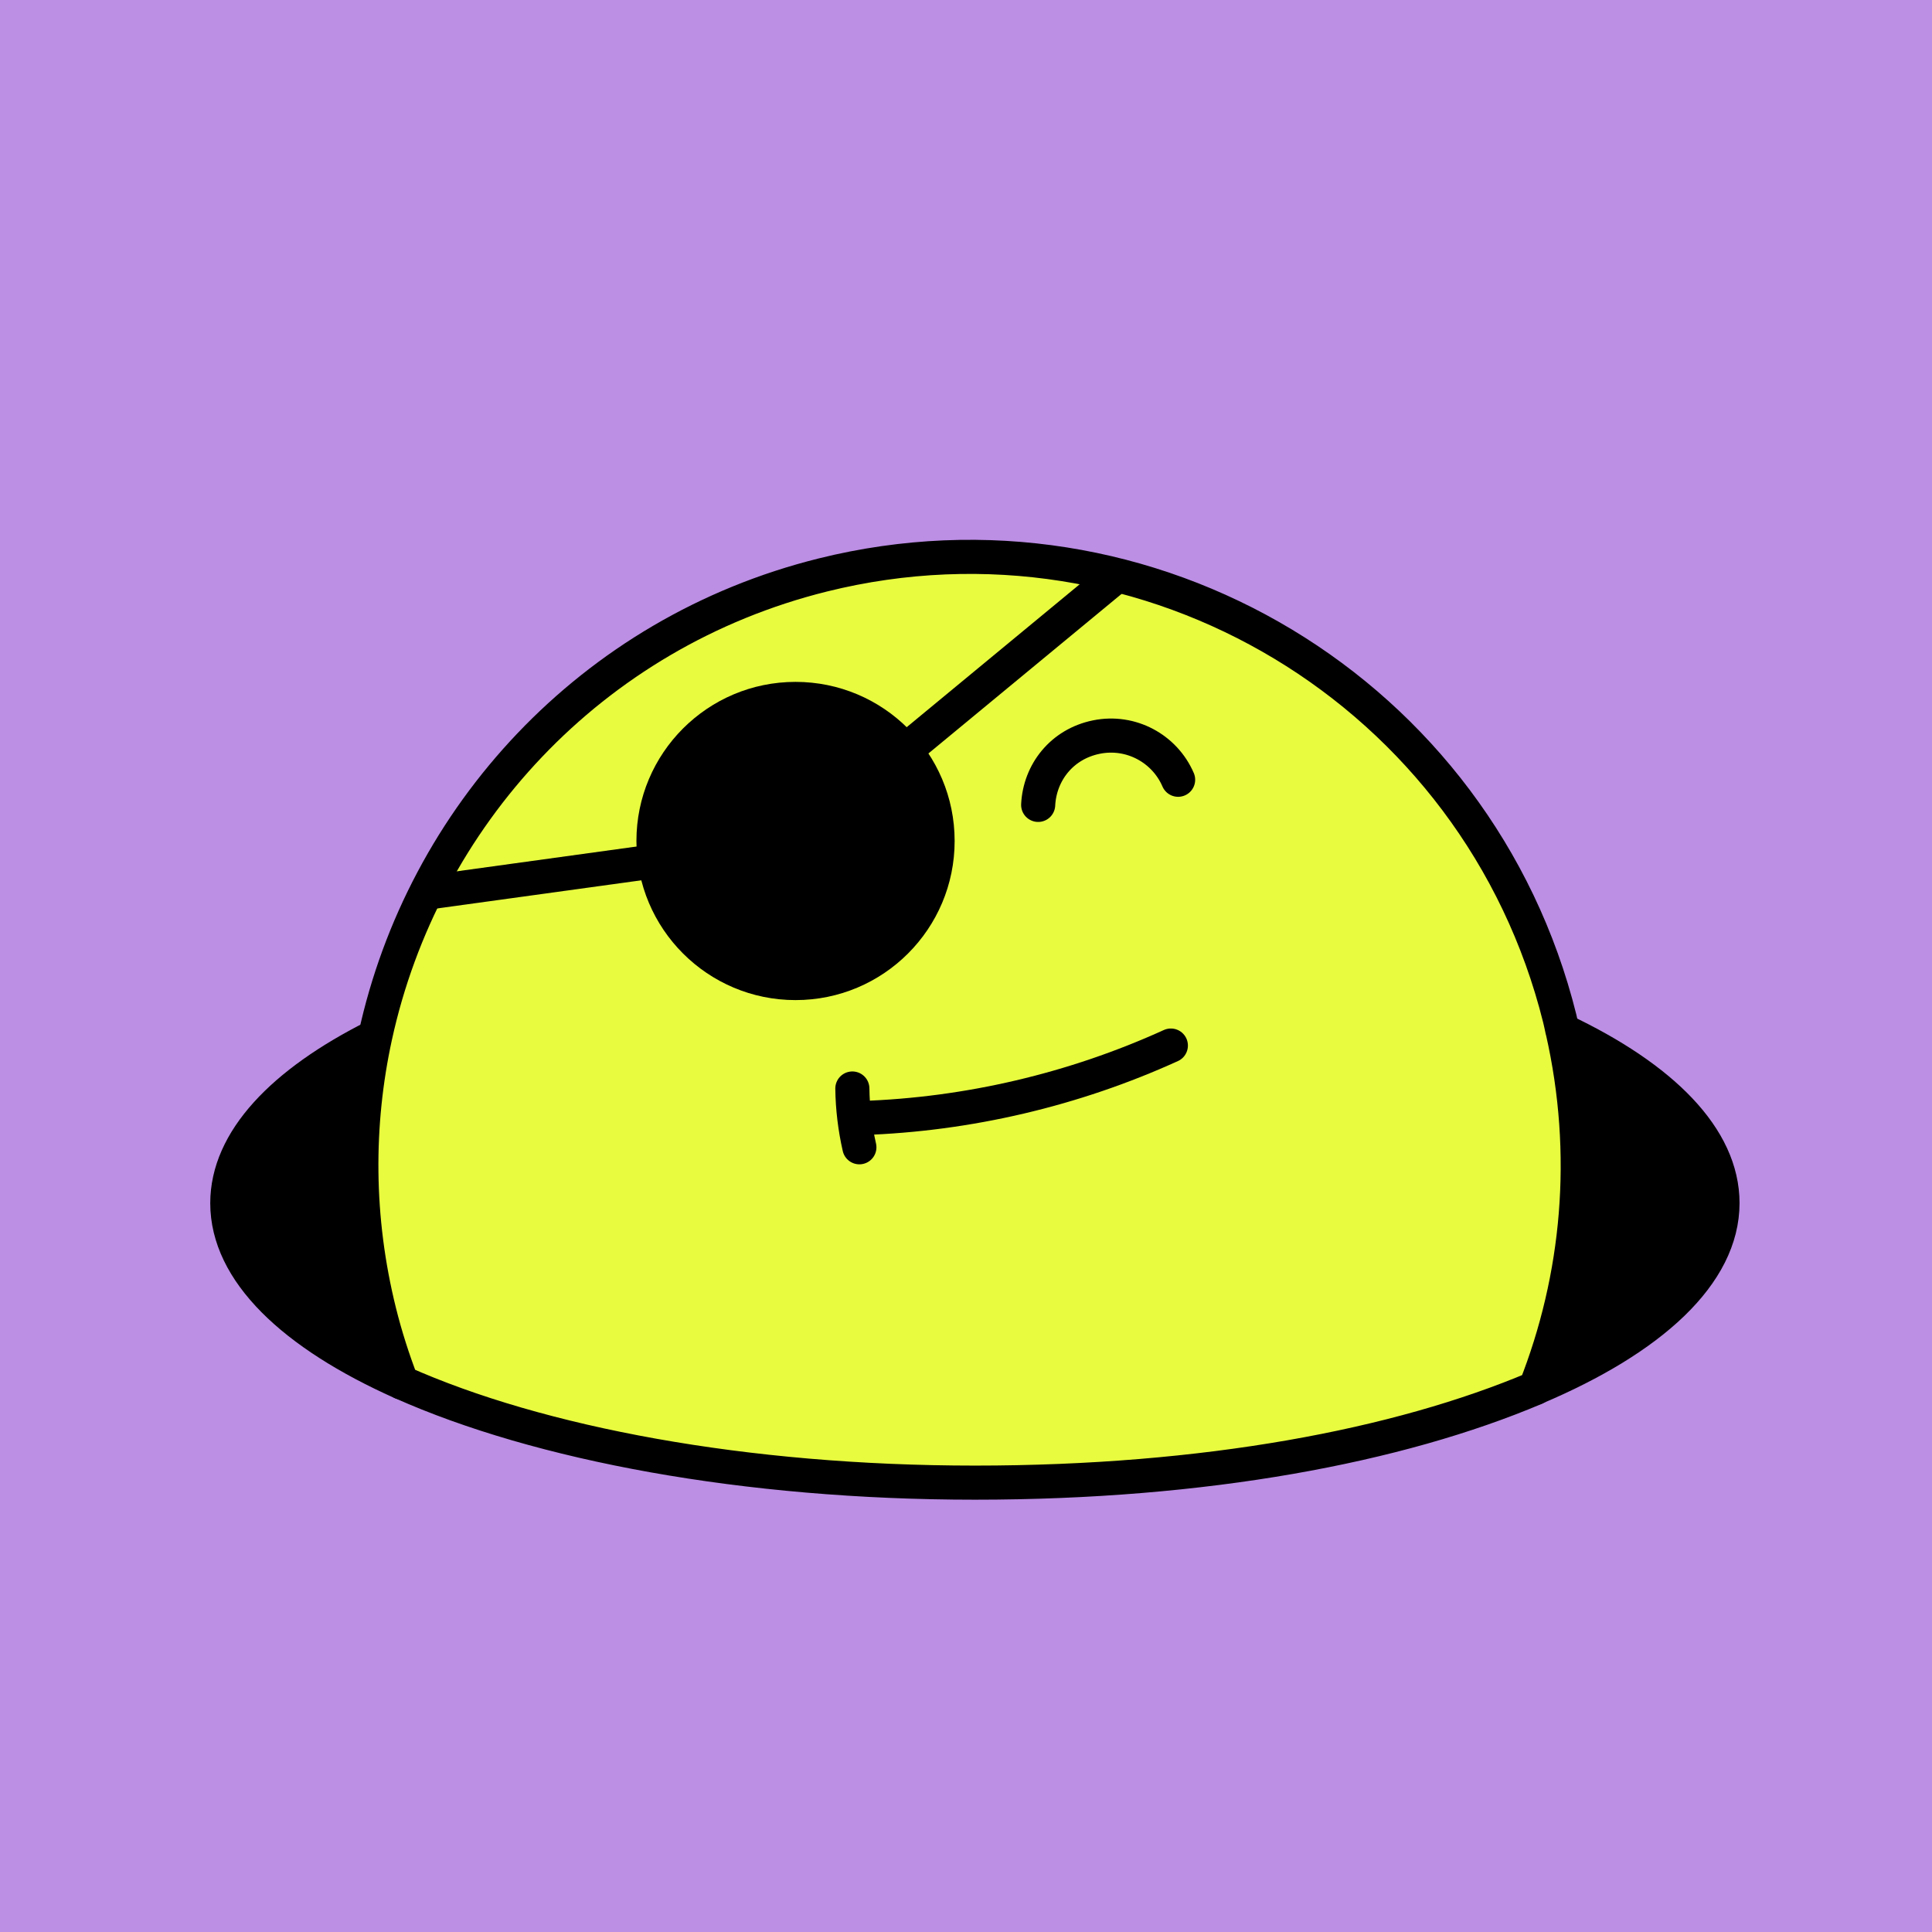
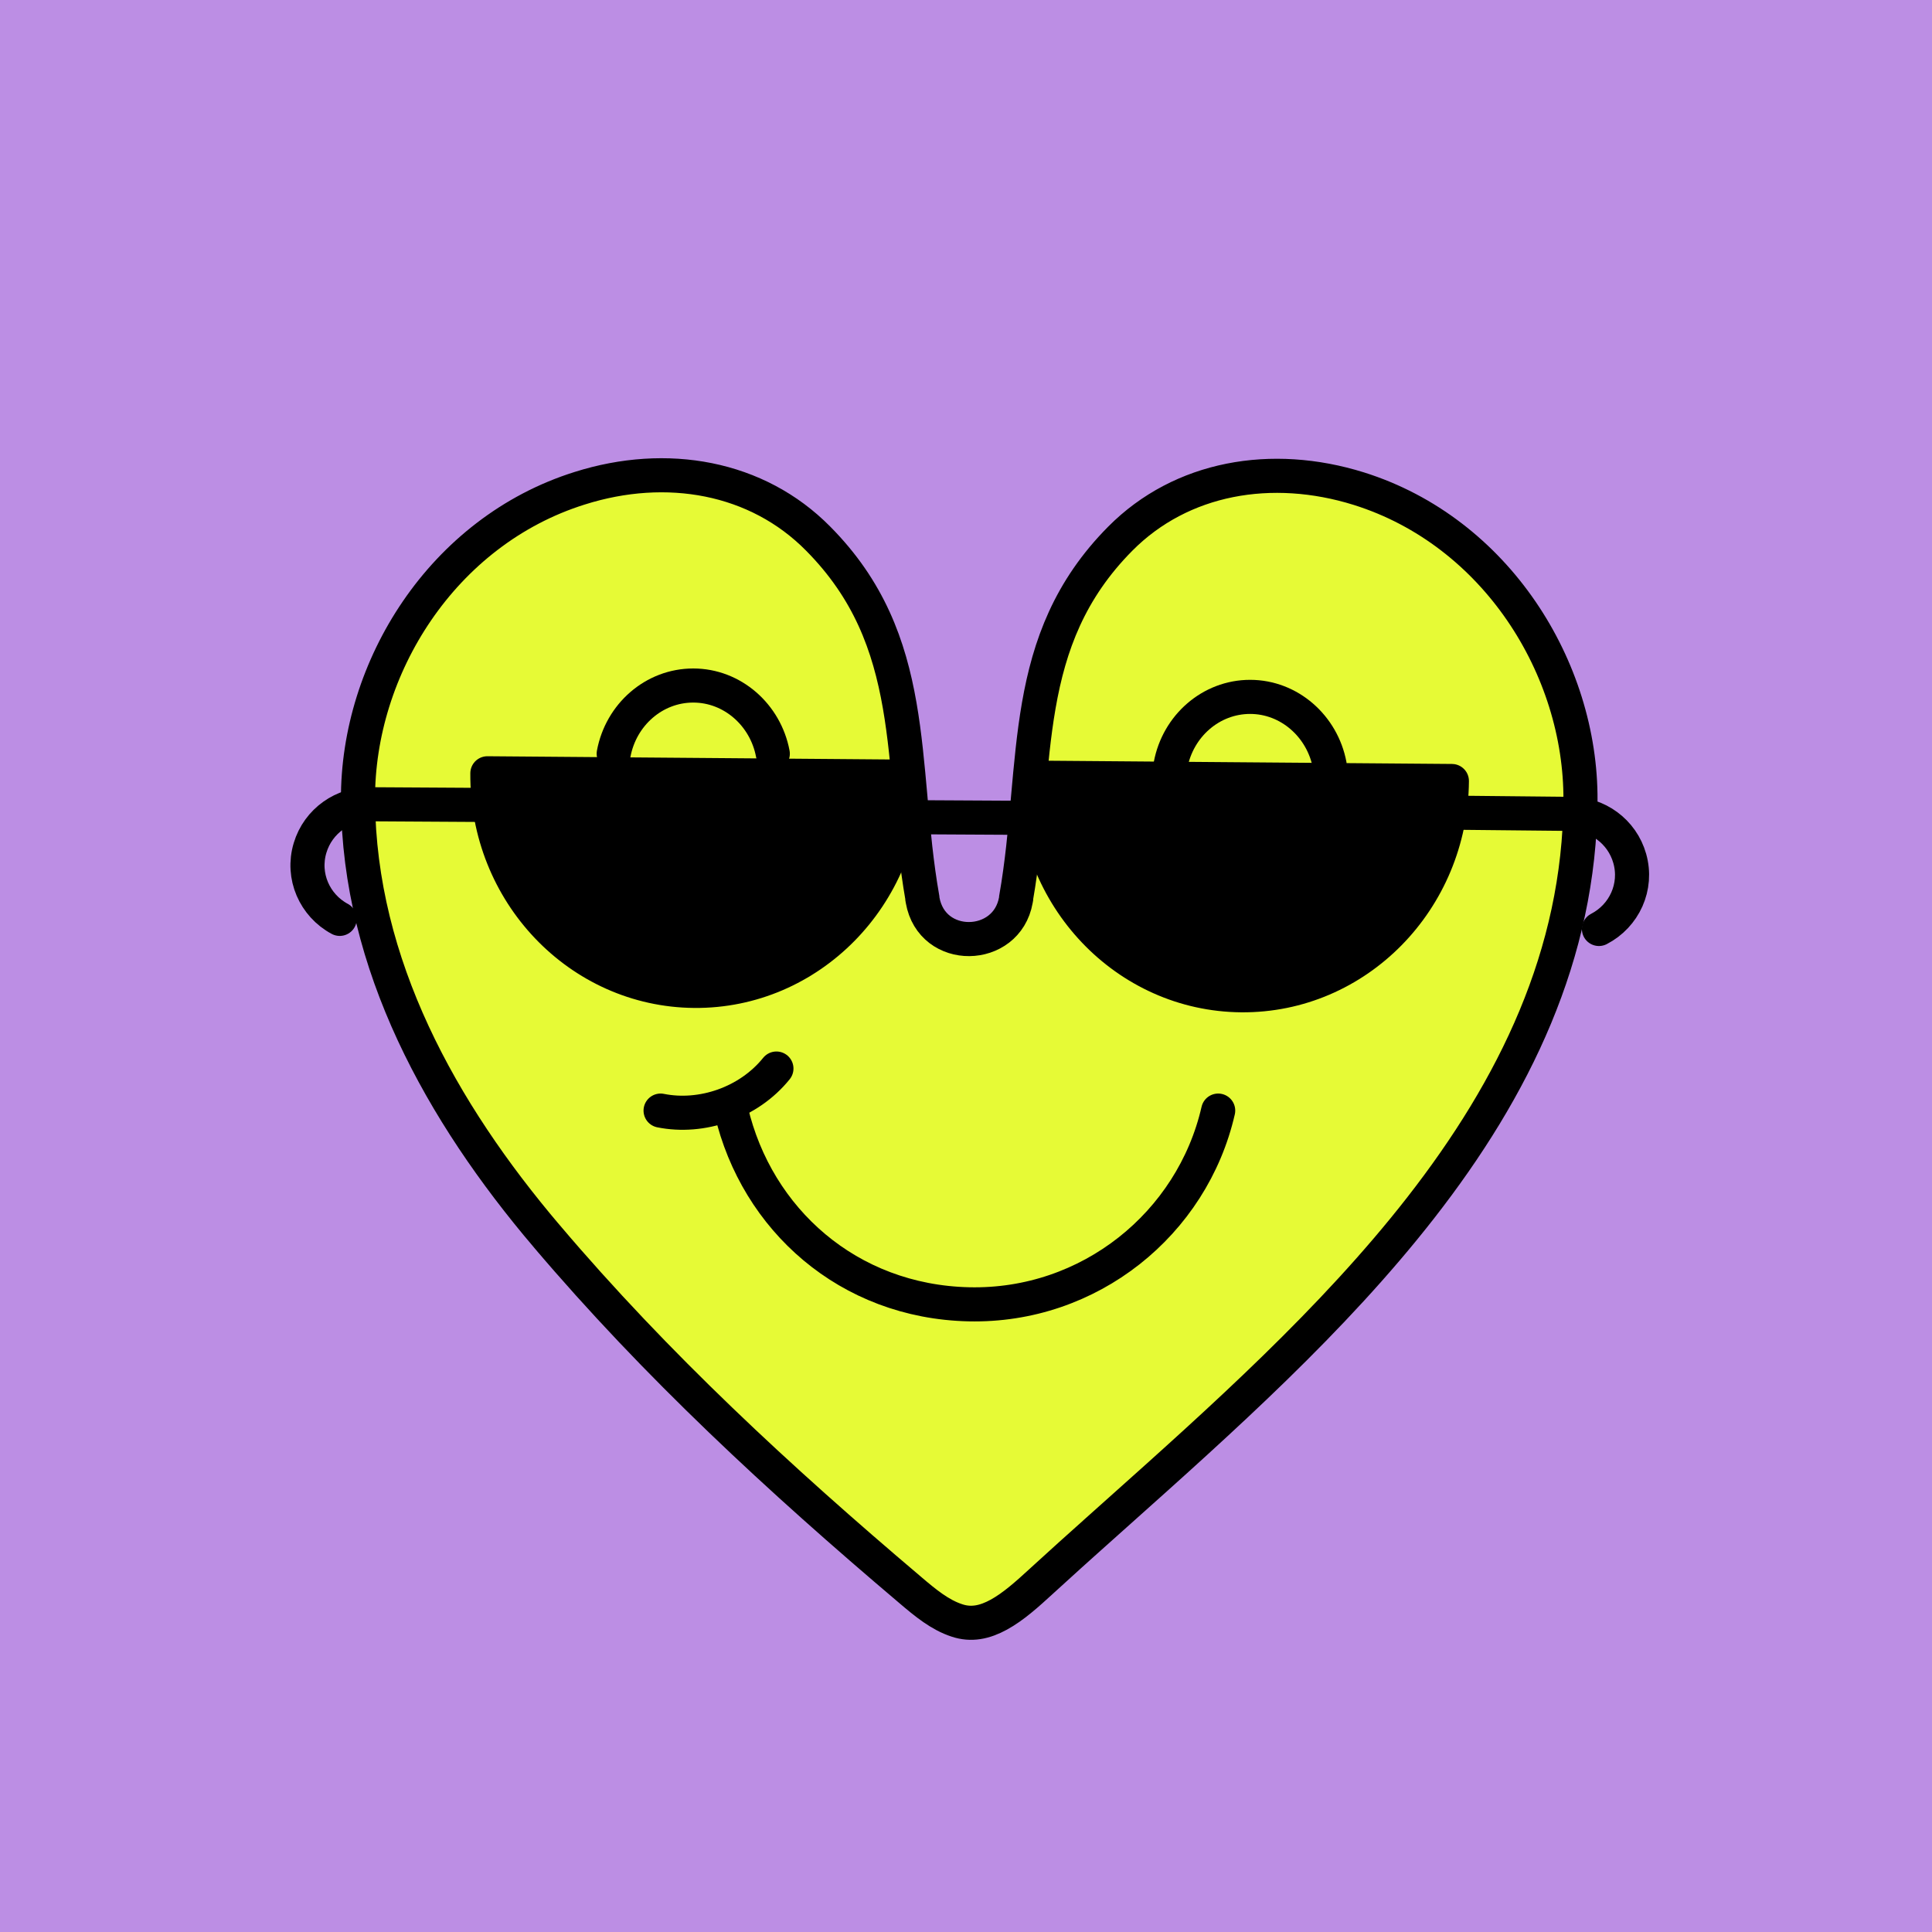
<svg xmlns="http://www.w3.org/2000/svg" width="170" height="170" viewBox="0 0 170 170" fill="none">
  <rect width="170" height="170" fill="#BC8EE4" />
-   <path d="M33.018 91.184C24.84 95.284 20 100.367 20 105.871C20 111.883 25.769 117.375 35.339 121.652C34.577 119.641 33.903 117.585 33.372 115.441C31.328 107.208 31.317 98.953 33.007 91.184H33.018Z" fill="black" stroke="black" stroke-width="3" stroke-linecap="round" stroke-linejoin="round" />
-   <path d="M151.565 105.86C151.565 100.124 146.294 94.841 137.475 90.664C139.95 101.55 138.912 112.435 135.088 122.127C145.332 117.795 151.565 112.104 151.565 105.86Z" fill="black" stroke="black" stroke-width="3" stroke-linecap="round" stroke-linejoin="round" />
-   <path d="M137.475 90.664C137.398 90.311 137.331 89.957 137.243 89.615C130.104 60.936 101.083 43.464 72.405 50.592C51.949 55.676 37.218 71.899 33.018 91.184C31.328 98.953 31.338 107.208 33.383 115.441C33.913 117.574 34.577 119.641 35.35 121.652C47.418 127.034 65.531 130.46 85.788 130.46C106.045 130.46 123.042 127.244 135.099 122.138C138.923 112.446 139.962 101.561 137.486 90.675L137.475 90.664Z" fill="#E8FB3F" stroke="black" stroke-width="3" stroke-linecap="round" stroke-linejoin="round" />
-   <path d="M103.665 68.612C102.483 65.865 99.506 64.236 96.467 64.857C93.428 65.478 91.494 67.972 91.35 70.824" stroke="black" stroke-width="3" stroke-linecap="round" stroke-linejoin="round" />
-   <path d="M80.937 72.463C79.346 69.932 76.152 68.783 73.245 69.866C70.449 70.916 68.814 73.712 69.112 76.552" stroke="black" stroke-width="3" stroke-linecap="round" stroke-linejoin="round" />
-   <path d="M75.619 100.951C75.232 99.249 75.022 97.514 75 95.779" stroke="black" stroke-width="3" stroke-linecap="round" stroke-linejoin="round" />
-   <path d="M75.818 98.377C85.189 98.067 94.495 95.879 103.026 92" stroke="black" stroke-width="3" stroke-linecap="round" stroke-linejoin="round" />
-   <circle cx="70" cy="74" r="14" fill="black" />
-   <line x1="37.795" y1="78.514" x2="66.795" y2="74.514" stroke="black" stroke-width="3" />
-   <path d="M75.076 69.819L98.076 50.819" stroke="black" stroke-width="3" />
+   <path d="M96.312 134.905L96.311 134.903C94.86 136.197 93.438 137.49 92.051 138.752C91.912 138.879 91.773 139.005 91.635 139.131L91.632 139.134C90.394 140.266 89.18 141.369 87.882 142.079C86.631 142.763 85.448 143.001 84.204 142.586L84.196 142.583C82.723 142.101 81.483 141.094 80.039 139.86L80.035 139.856C68.593 130.166 57.743 120.131 48.11 108.775L48.109 108.775C38.818 97.837 31.601 84.893 31.5 70.391C31.435 58.767 38.924 46.752 51.008 42.961L51.012 42.96C58.661 40.54 66.612 41.949 71.986 47.39L71.988 47.392C76.458 51.898 78.244 56.791 79.164 62.07C79.618 64.676 79.858 67.353 80.109 70.15L80.125 70.338C80.376 73.139 80.643 76.052 81.159 79.002V79.071L81.181 79.2C82 83.843 88.584 83.705 89.387 79.203L89.411 79.073V79.002C89.927 76.052 90.193 73.139 90.444 70.338L90.461 70.15C90.711 67.354 90.951 64.677 91.405 62.07C92.326 56.791 94.111 51.898 98.58 47.393C103.952 41.987 111.903 40.606 119.562 42.996C131.646 46.787 139.134 58.802 139.069 70.425C138.985 83.998 133.247 95.716 125.008 106.278C117.29 116.172 107.468 124.942 98.204 133.214C97.571 133.78 96.94 134.343 96.312 134.905Z" fill="#E6FA36" stroke="black" stroke-width="3" />
+   <path d="M107.19 97.723C104.91 107.68 95.857 115.01 85.25 114.768C74.642 114.526 66.591 107.3 64.345 97.757" stroke="black" stroke-width="3" stroke-linecap="round" stroke-linejoin="round" />
+   <path d="M58.126 97.723C61.719 98.449 65.866 97.066 68.319 94.023" stroke="black" stroke-width="3" stroke-linecap="round" stroke-linejoin="round" />
+   <path d="M68 66.32C67.359 62.91 64.451 60.32 61 60.32C57.549 60.32 54.641 62.884 54 66.32" fill="#E6FA36" />
+   <path d="M68 66.32C67.359 62.91 64.451 60.32 61 60.32C57.549 60.32 54.641 62.884 54 66.32" stroke="black" stroke-width="3" stroke-linecap="round" stroke-linejoin="round" />
+   <path d="M117 67.32C116.359 63.91 113.451 61.32 110 61.32C106.549 61.32 103.641 63.884 103 67.32" fill="#E6FA36" />
+   <path d="M117 67.32C116.359 63.91 113.451 61.32 110 61.32C106.549 61.32 103.641 63.884 103 67.32" stroke="black" stroke-width="3" stroke-linecap="round" stroke-linejoin="round" />
+   <path d="M79.619 68.338C79.535 78.831 71.243 87.272 61.1 87.191C50.956 87.109 42.801 78.537 42.885 68.043C51.528 68.112 51.108 68.109 61.252 68.19C71.396 68.272 62.873 68.203 79.619 68.338Z" fill="black" stroke="black" stroke-width="3" stroke-linejoin="round" />
+   <path d="M127.754 68.722C127.669 79.216 119.378 87.657 109.234 87.575C99.09 87.494 90.935 78.921 91.019 68.428C99.663 68.497 99.243 68.494 109.387 68.575C119.53 68.656 111.007 68.588 127.754 68.722Z" fill="black" stroke="black" stroke-width="3" stroke-linejoin="round" />
+   <line x1="79.587" y1="71.904" x2="93.155" y2="71.978" stroke="black" stroke-width="3" />
+   <path d="M140.693 81.741C142.914 80.595 144.113 78.038 143.404 75.538C142.728 73.143 140.521 71.577 138.147 71.614L127.617 71.507" stroke="black" stroke-width="3" stroke-linecap="round" stroke-linejoin="round" />
+   <path d="M29.894 80.853C27.692 79.672 26.534 77.096 27.283 74.608C27.997 72.223 30.229 70.693 32.603 70.768L43.133 70.831" stroke="black" stroke-width="3" stroke-linecap="round" stroke-linejoin="round" />
</svg>
